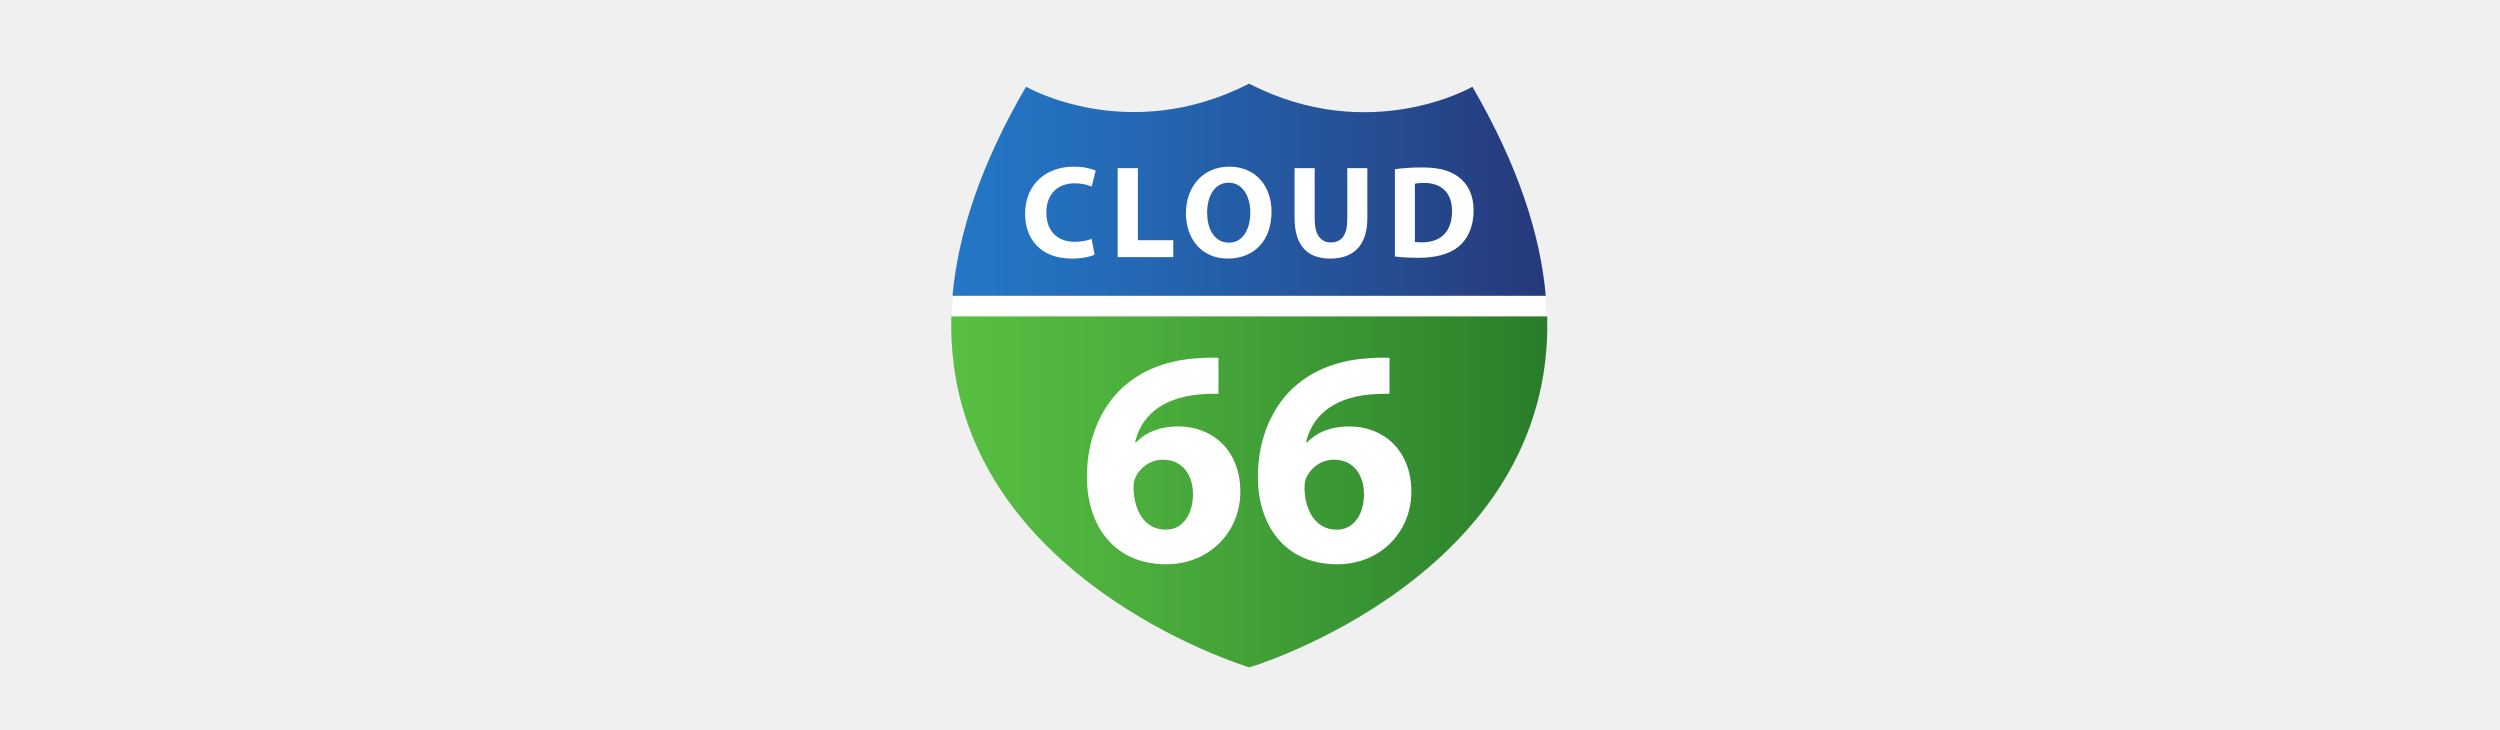
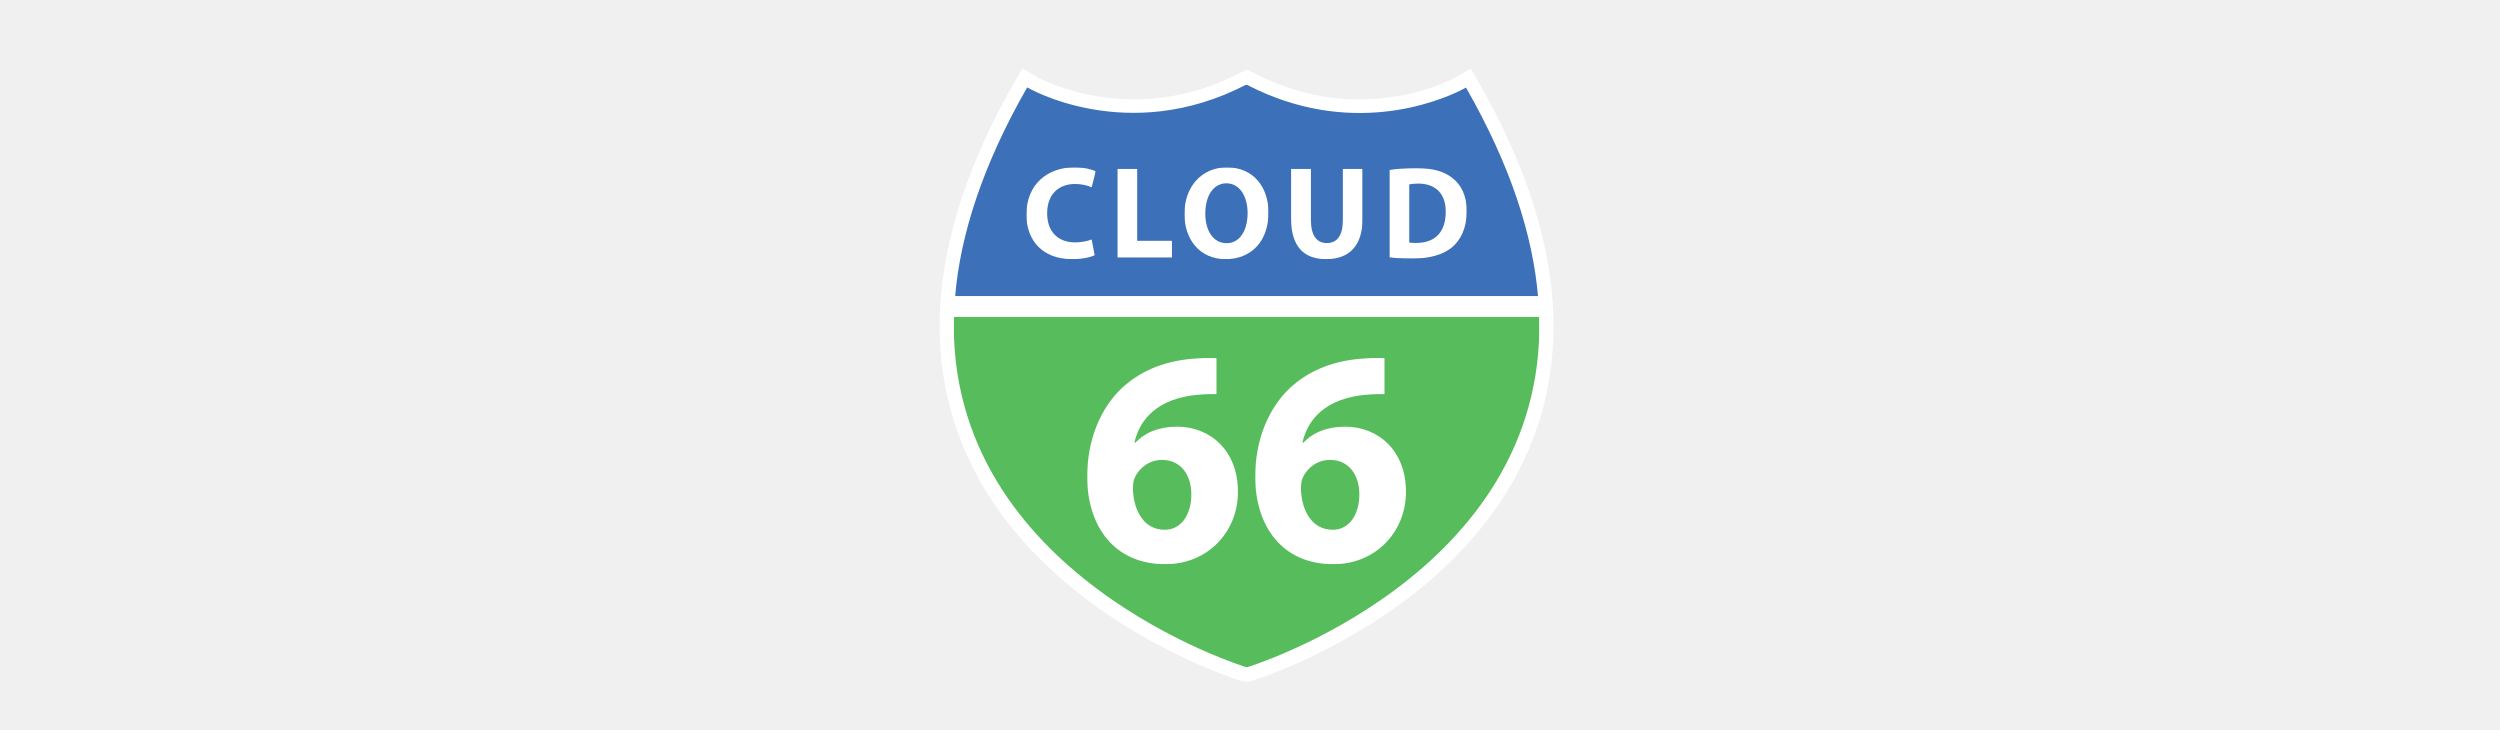
<svg xmlns="http://www.w3.org/2000/svg" width="768" height="224" viewBox="0 0 768 224" fill="none">
-   <path d="M383.865 205.041C383.865 205.041 530.259 161.17 452.208 27.006C452.208 27.006 420.996 45.143 383.865 26.159L383.641 26.112C346.516 45.097 315.297 26.96 315.297 26.96C237.251 161.086 383.653 204.965 383.653 204.994L383.865 205.041Z" fill="white" />
-   <path d="M452.347 26.639C452.347 26.639 421.07 44.812 383.864 25.789L383.64 25.742C346.439 44.747 315.196 26.638 315.196 26.638C301.026 50.916 294.301 72.209 292.61 90.86H474.856C473.229 72.209 466.436 50.916 452.307 26.639H452.347Z" fill="url(#paint0_linear_90_13)" />
-   <path d="M475.258 97.191H292.249C290.107 176.99 383.689 204.949 383.689 204.988H383.914C383.865 205.041 477.481 176.982 475.292 97.191H475.258Z" fill="url(#paint1_linear_90_13)" />
-   <path d="M336.256 78.221C335.121 78.788 332.564 79.438 329.237 79.438C319.782 79.438 314.914 73.513 314.914 65.722C314.914 56.389 321.568 51.196 329.844 51.196C333.052 51.196 335.515 51.893 336.61 52.412L335.351 57.321C334.092 56.797 332.349 56.307 330.157 56.307C325.245 56.307 321.434 59.27 321.434 65.357C321.434 70.829 324.717 74.312 330.19 74.284C332.055 74.284 334.125 73.878 335.344 73.393L336.256 78.221ZM343.348 51.642H349.559V73.798H360.429V78.992H343.348V51.642ZM390.614 65.036C390.614 74.001 385.175 79.439 377.181 79.439C369.065 79.439 364.319 73.311 364.319 65.522C364.319 57.323 369.553 51.198 377.629 51.198C386.028 51.214 390.617 57.483 390.617 65.036H390.614ZM370.853 65.397C370.853 70.77 373.34 74.551 377.519 74.551C381.696 74.551 384.091 70.574 384.091 65.26C384.091 60.349 381.741 56.128 377.479 56.128C373.285 56.09 370.817 60.07 370.817 65.397H370.853ZM403.873 51.642V67.387C403.873 72.063 405.664 74.451 408.848 74.486C412.097 74.486 413.883 72.215 413.883 67.387V51.642H420.051V66.979C420.051 75.421 415.79 79.438 408.646 79.438C401.748 79.438 397.691 75.624 397.691 66.9V51.642H403.873ZM428.411 52.007C430.681 51.641 433.645 51.439 436.769 51.439C441.962 51.439 445.326 52.334 448.013 54.324C450.858 56.414 452.689 59.797 452.689 64.633C452.689 69.865 450.783 73.477 448.148 75.709C445.265 78.103 440.884 79.238 435.53 79.192C432.319 79.192 430.049 78.989 428.508 78.787V52.007H428.411ZM434.616 74.326C435.144 74.425 436.009 74.425 436.805 74.446C442.404 74.446 446.056 71.403 446.056 64.871C446.096 59.189 442.769 56.186 437.453 56.186C436.075 56.186 435.181 56.309 434.653 56.432V74.326H434.616ZM374.34 120.96C372.731 120.96 371.028 120.96 368.755 121.148C355.975 122.189 350.295 128.721 348.687 135.915H348.97C351.998 132.789 356.26 130.993 362.034 130.993C372.353 130.993 381.038 138.257 381.038 151.062C381.038 163.276 371.668 173.308 358.319 173.35C341.943 173.35 333.895 161.141 333.895 146.465C333.895 134.918 338.156 125.26 344.782 119.107C350.936 113.521 358.889 110.493 368.543 110.021C371.195 109.831 372.898 109.831 374.317 109.926V120.96H374.34ZM358.247 162.707C363.264 162.707 366.483 158.068 366.483 151.821C366.483 146.14 363.454 141.218 357.3 141.218C353.42 141.218 350.2 143.583 348.78 146.708C348.402 147.466 348.213 148.603 348.213 150.305C348.497 156.872 351.596 162.743 358.163 162.708H358.247V162.707ZM426.87 120.96C425.261 120.96 423.557 120.96 421.285 121.148C408.505 122.189 402.825 128.721 401.216 135.915H401.5C404.527 132.789 408.789 130.993 414.565 130.993C424.882 130.993 433.569 138.257 433.569 151.062C433.569 163.276 424.2 173.308 410.852 173.35C394.475 173.35 386.426 161.141 386.426 146.465C386.426 134.918 390.686 125.26 397.312 119.107C403.467 113.521 411.419 110.493 421.073 110.021C423.726 109.831 425.428 109.831 426.849 109.926V120.96H426.87ZM410.775 162.707C415.793 162.707 419.013 158.068 419.013 151.821C419.013 146.14 415.983 141.218 409.829 141.218C405.95 141.218 402.729 143.583 401.31 146.708C400.931 147.466 400.743 148.603 400.743 150.305C401.027 156.872 404.126 162.743 410.693 162.708H410.775V162.707Z" fill="white" />
-   <defs>
-     <linearGradient id="paint0_linear_90_13" x1="292.61" y1="58.279" x2="474.894" y2="58.279" gradientUnits="userSpaceOnUse">
-       <stop stop-color="#2478C7" />
-       <stop offset="0.257" stop-color="#246BB8" />
-       <stop offset="0.752" stop-color="#254B90" />
-       <stop offset="1" stop-color="#26387A" />
-     </linearGradient>
-     <linearGradient id="paint1_linear_90_13" x1="292.212" y1="151.112" x2="475.292" y2="151.112" gradientUnits="userSpaceOnUse">
-       <stop stop-color="#57BF42" />
-       <stop offset="0.318" stop-color="#4BAE3C" />
-       <stop offset="0.948" stop-color="#2C812C" />
-       <stop offset="1" stop-color="#297D2B" />
-     </linearGradient>
-   </defs>
+   <mask id="mask0_90_13" style="mask-type:alpha" maskUnits="userSpaceOnUse" x="293" y="26" width="180" height="179">
+     <path d="M383.057 26.416C419.54 45.369 450.208 27.261 450.208 27.261C526.899 161.206 383.057 205.005 382.837 204.96C382.837 204.96 238.997 161.161 315.683 27.216C315.683 27.216 346.357 45.323 383.057 26.416Z" fill="black" />
+   </mask>
+   <g mask="url(#mask0_90_13)">
+     <path d="M293.172 26.416H472.719V204.96H293.172V26.416Z" fill="white" />
+   </g>
+   <path d="M450.208 27.261C450.208 27.261 419.54 45.369 383.057 26.416C346.357 45.323 315.683 27.216 315.683 27.216C238.997 161.161 382.837 204.96 382.837 204.96C383.057 205.005 526.899 161.206 450.208 27.261Z" stroke="white" stroke-width="9" stroke-miterlimit="10" />
+   <mask id="mask1_90_13" style="mask-type:alpha" maskUnits="userSpaceOnUse" x="293" y="26" width="180" height="66">
+     <path d="M382.835 26L383.056 26.047C414.495 42.38 441.626 31.247 448.607 27.81L449.061 27.583C449.903 27.156 450.345 26.895 450.345 26.895C464.219 51.125 470.863 72.395 472.48 91.012H293.41C295.021 72.384 301.661 51.098 315.546 26.848C315.546 26.848 346.282 44.993 382.835 26Z" fill="black" />
+   </mask>
+   <g mask="url(#mask1_90_13)">
+     <path d="M293.41 26H472.48V91.012H293.41V26Z" fill="#3C71B9" />
+   </g>
+   <mask id="mask2_90_13" style="mask-type:alpha" maskUnits="userSpaceOnUse" x="293" y="97" width="180" height="109">
+     <path d="M472.856 97.333C475 176.996 383.057 205 383.056 205L382.835 204.954C382.835 204.954 290.931 176.961 293.036 97.333H472.856Z" fill="black" />
+   </mask>
+   <g mask="url(#mask2_90_13)">
+     <path d="M293 97.333H472.893V205H293V97.333Z" fill="#57BD5C" />
+   </g>
+   <mask id="mask3_90_13" style="mask-type:alpha" maskUnits="userSpaceOnUse" x="315" y="51" width="22" height="29">
+     <path d="M329.976 51.414C333.13 51.414 335.521 52.061 336.598 52.628L335.361 57.53C334.124 57.006 332.411 56.517 330.257 56.517C325.431 56.517 321.685 59.475 321.685 65.552C321.685 71.02 324.873 74.463 330.295 74.463C332.129 74.463 334.162 74.059 335.36 73.574L336.277 78.394C335.161 78.961 332.649 79.609 329.379 79.609C320.09 79.609 315.306 73.694 315.306 65.916C315.306 56.598 321.846 51.414 329.976 51.414Z" fill="black" />
+   </mask>
+   <g mask="url(#mask3_90_13)">
+     <path d="M315.306 51.414H336.598V79.609H315.306V51.414Z" fill="white" />
+   </g>
+   <mask id="mask4_90_13" style="mask-type:alpha" maskUnits="userSpaceOnUse" x="343" y="51" width="18" height="29">
+     <path d="M349.347 51.857V73.976H360.029V79.162H343.245V51.857H349.347Z" fill="black" />
+   </mask>
+   <g mask="url(#mask4_90_13)">
+     <path d="M343.245 51.857H360.029V79.162H343.245V51.857Z" fill="white" />
+   </g>
+   <mask id="mask5_90_13" style="mask-type:alpha" maskUnits="userSpaceOnUse" x="363" y="51" width="27" height="29">
+     <path d="M376.93 51.414C385.182 51.413 389.688 57.692 389.688 65.229C389.688 74.18 384.343 79.609 376.489 79.609C368.514 79.609 363.852 73.492 363.852 65.715C363.852 57.53 368.995 51.414 376.93 51.414ZM376.769 56.315C372.661 56.315 370.27 60.284 370.27 65.59C370.27 70.938 372.743 74.707 376.808 74.707C380.913 74.707 383.265 70.736 383.265 65.431C383.265 60.529 380.956 56.315 376.769 56.315Z" fill="black" />
+   </mask>
+   <g mask="url(#mask5_90_13)">
+     <path d="M363.852 51.414H389.688V79.609H363.852V51.414Z" fill="white" />
+   </g>
+   <mask id="mask6_90_13" style="mask-type:alpha" maskUnits="userSpaceOnUse" x="396" y="51" width="23" height="29">
+     <path d="M402.714 51.857V67.577C402.714 72.276 404.466 74.665 407.575 74.665C410.768 74.665 412.523 72.397 412.523 67.577V51.857H418.583V67.169C418.583 75.597 414.397 79.609 407.377 79.609C400.6 79.609 396.612 75.801 396.612 67.092V51.857H402.714Z" fill="black" />
+   </mask>
+   <g mask="url(#mask6_90_13)">
+     <path d="M396.612 51.857H418.583V79.609H396.612V51.857Z" fill="white" />
+   </g>
+   <mask id="mask7_90_13" style="mask-type:alpha" maskUnits="userSpaceOnUse" x="426" y="51" width="25" height="29">
+     <path d="M435.039 51.656C440.141 51.656 443.449 52.588 446.04 54.573C448.835 56.679 450.586 60.044 450.586 64.865C450.586 70.088 448.713 73.694 446.122 75.923C443.29 78.313 438.986 79.447 433.724 79.447C430.571 79.447 428.339 79.245 426.825 79.043V52.223C429.057 51.858 431.967 51.656 435.039 51.656ZM435.675 56.395C434.32 56.395 433.443 56.516 432.923 56.64V74.505C433.443 74.625 434.282 74.625 435.039 74.625C440.54 74.665 444.128 71.587 444.128 65.066C444.168 59.393 440.898 56.395 435.675 56.395Z" fill="black" />
+   </mask>
+   <g mask="url(#mask7_90_13)">
+     <path d="M426.825 51.656H450.586V79.447H426.825V51.656Z" fill="white" />
+   </g>
+   <mask id="mask8_90_13" style="mask-type:alpha" maskUnits="userSpaceOnUse" x="333" y="109" width="48" height="65">
+     <path d="M373.698 110.004V121.062C372.117 121.062 370.444 121.062 368.209 121.25C355.652 122.29 350.071 128.811 348.491 135.992H348.77C351.745 132.872 355.931 131.078 361.606 131.078C371.746 131.078 380.302 138.356 380.302 151.115C380.302 163.309 371.095 173.325 357.978 173.325C341.887 173.325 333.979 161.133 333.979 146.484C333.979 134.955 338.166 125.314 344.677 119.17C350.723 113.593 358.538 110.57 368.024 110.098C370.63 109.909 372.303 109.909 373.698 110.004ZM356.954 141.287C353.141 141.287 349.978 143.648 348.583 146.768C348.212 147.525 348.026 148.659 348.026 150.359C348.305 156.88 351.374 162.741 357.792 162.741H357.884C362.814 162.74 365.978 158.11 365.978 151.872C365.978 146.2 363.001 141.287 356.954 141.287Z" fill="black" />
+   </mask>
+   <g mask="url(#mask8_90_13)">
+     <path d="M333.979 109.941H380.302V173.325H333.979V109.941Z" fill="white" />
+   </g>
+   <mask id="mask9_90_13" style="mask-type:alpha" maskUnits="userSpaceOnUse" x="385" y="109" width="47" height="65">
+     <path d="M425.311 110.004V121.062C423.731 121.062 422.057 121.062 419.824 121.25C407.266 122.29 401.685 128.811 400.104 135.992H400.383C403.358 132.872 407.545 131.078 413.219 131.078C423.358 131.078 431.915 138.356 431.915 151.115C431.915 163.309 422.707 173.325 409.592 173.325C393.501 173.325 385.593 161.133 385.593 146.484C385.593 134.955 389.778 125.314 396.29 119.17C402.336 113.593 410.151 110.57 419.638 110.098C422.243 109.909 423.917 109.909 425.311 110.004ZM408.568 141.287C404.756 141.287 401.592 143.648 400.198 146.768C399.826 147.525 399.64 148.659 399.64 150.359C399.918 156.88 402.988 162.741 409.405 162.741H409.498C414.428 162.74 417.592 158.11 417.592 151.872C417.592 146.2 414.614 141.287 408.568 141.287Z" fill="black" />
+   </mask>
+   <g mask="url(#mask9_90_13)">
+     <path d="M385.593 109.941H431.915V173.325H385.593V109.941Z" fill="white" />
+   </g>
</svg>
